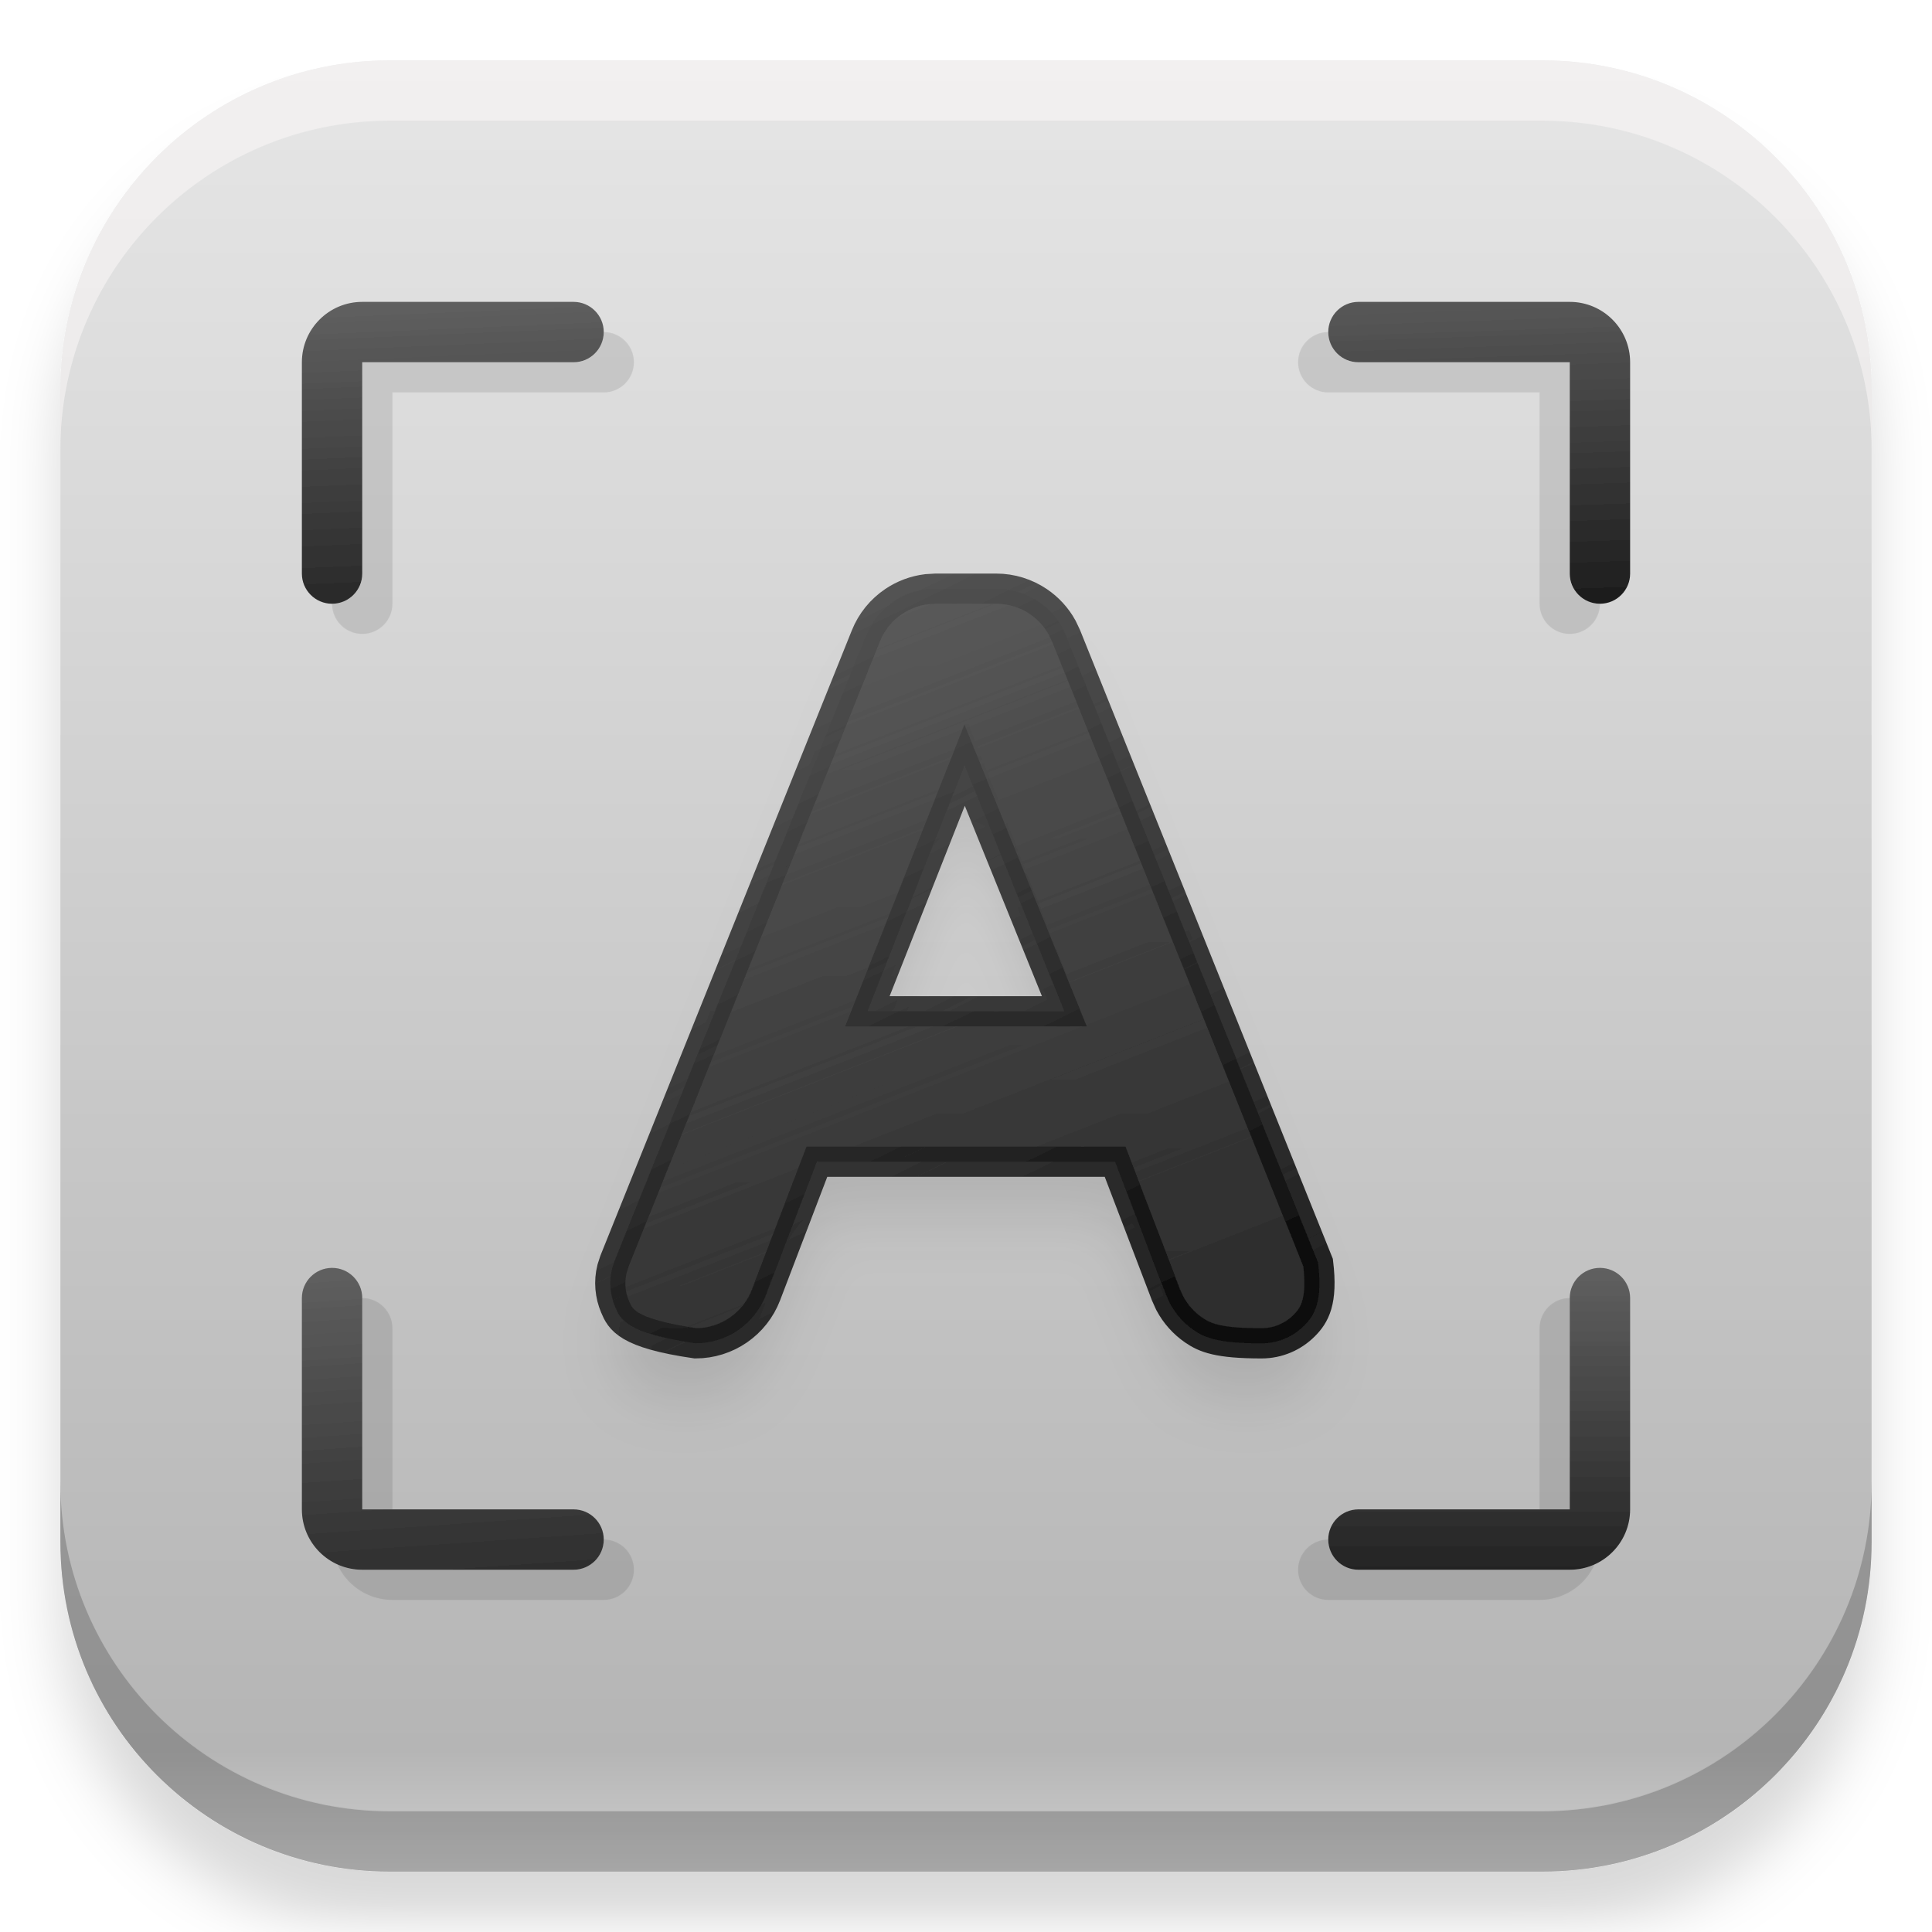
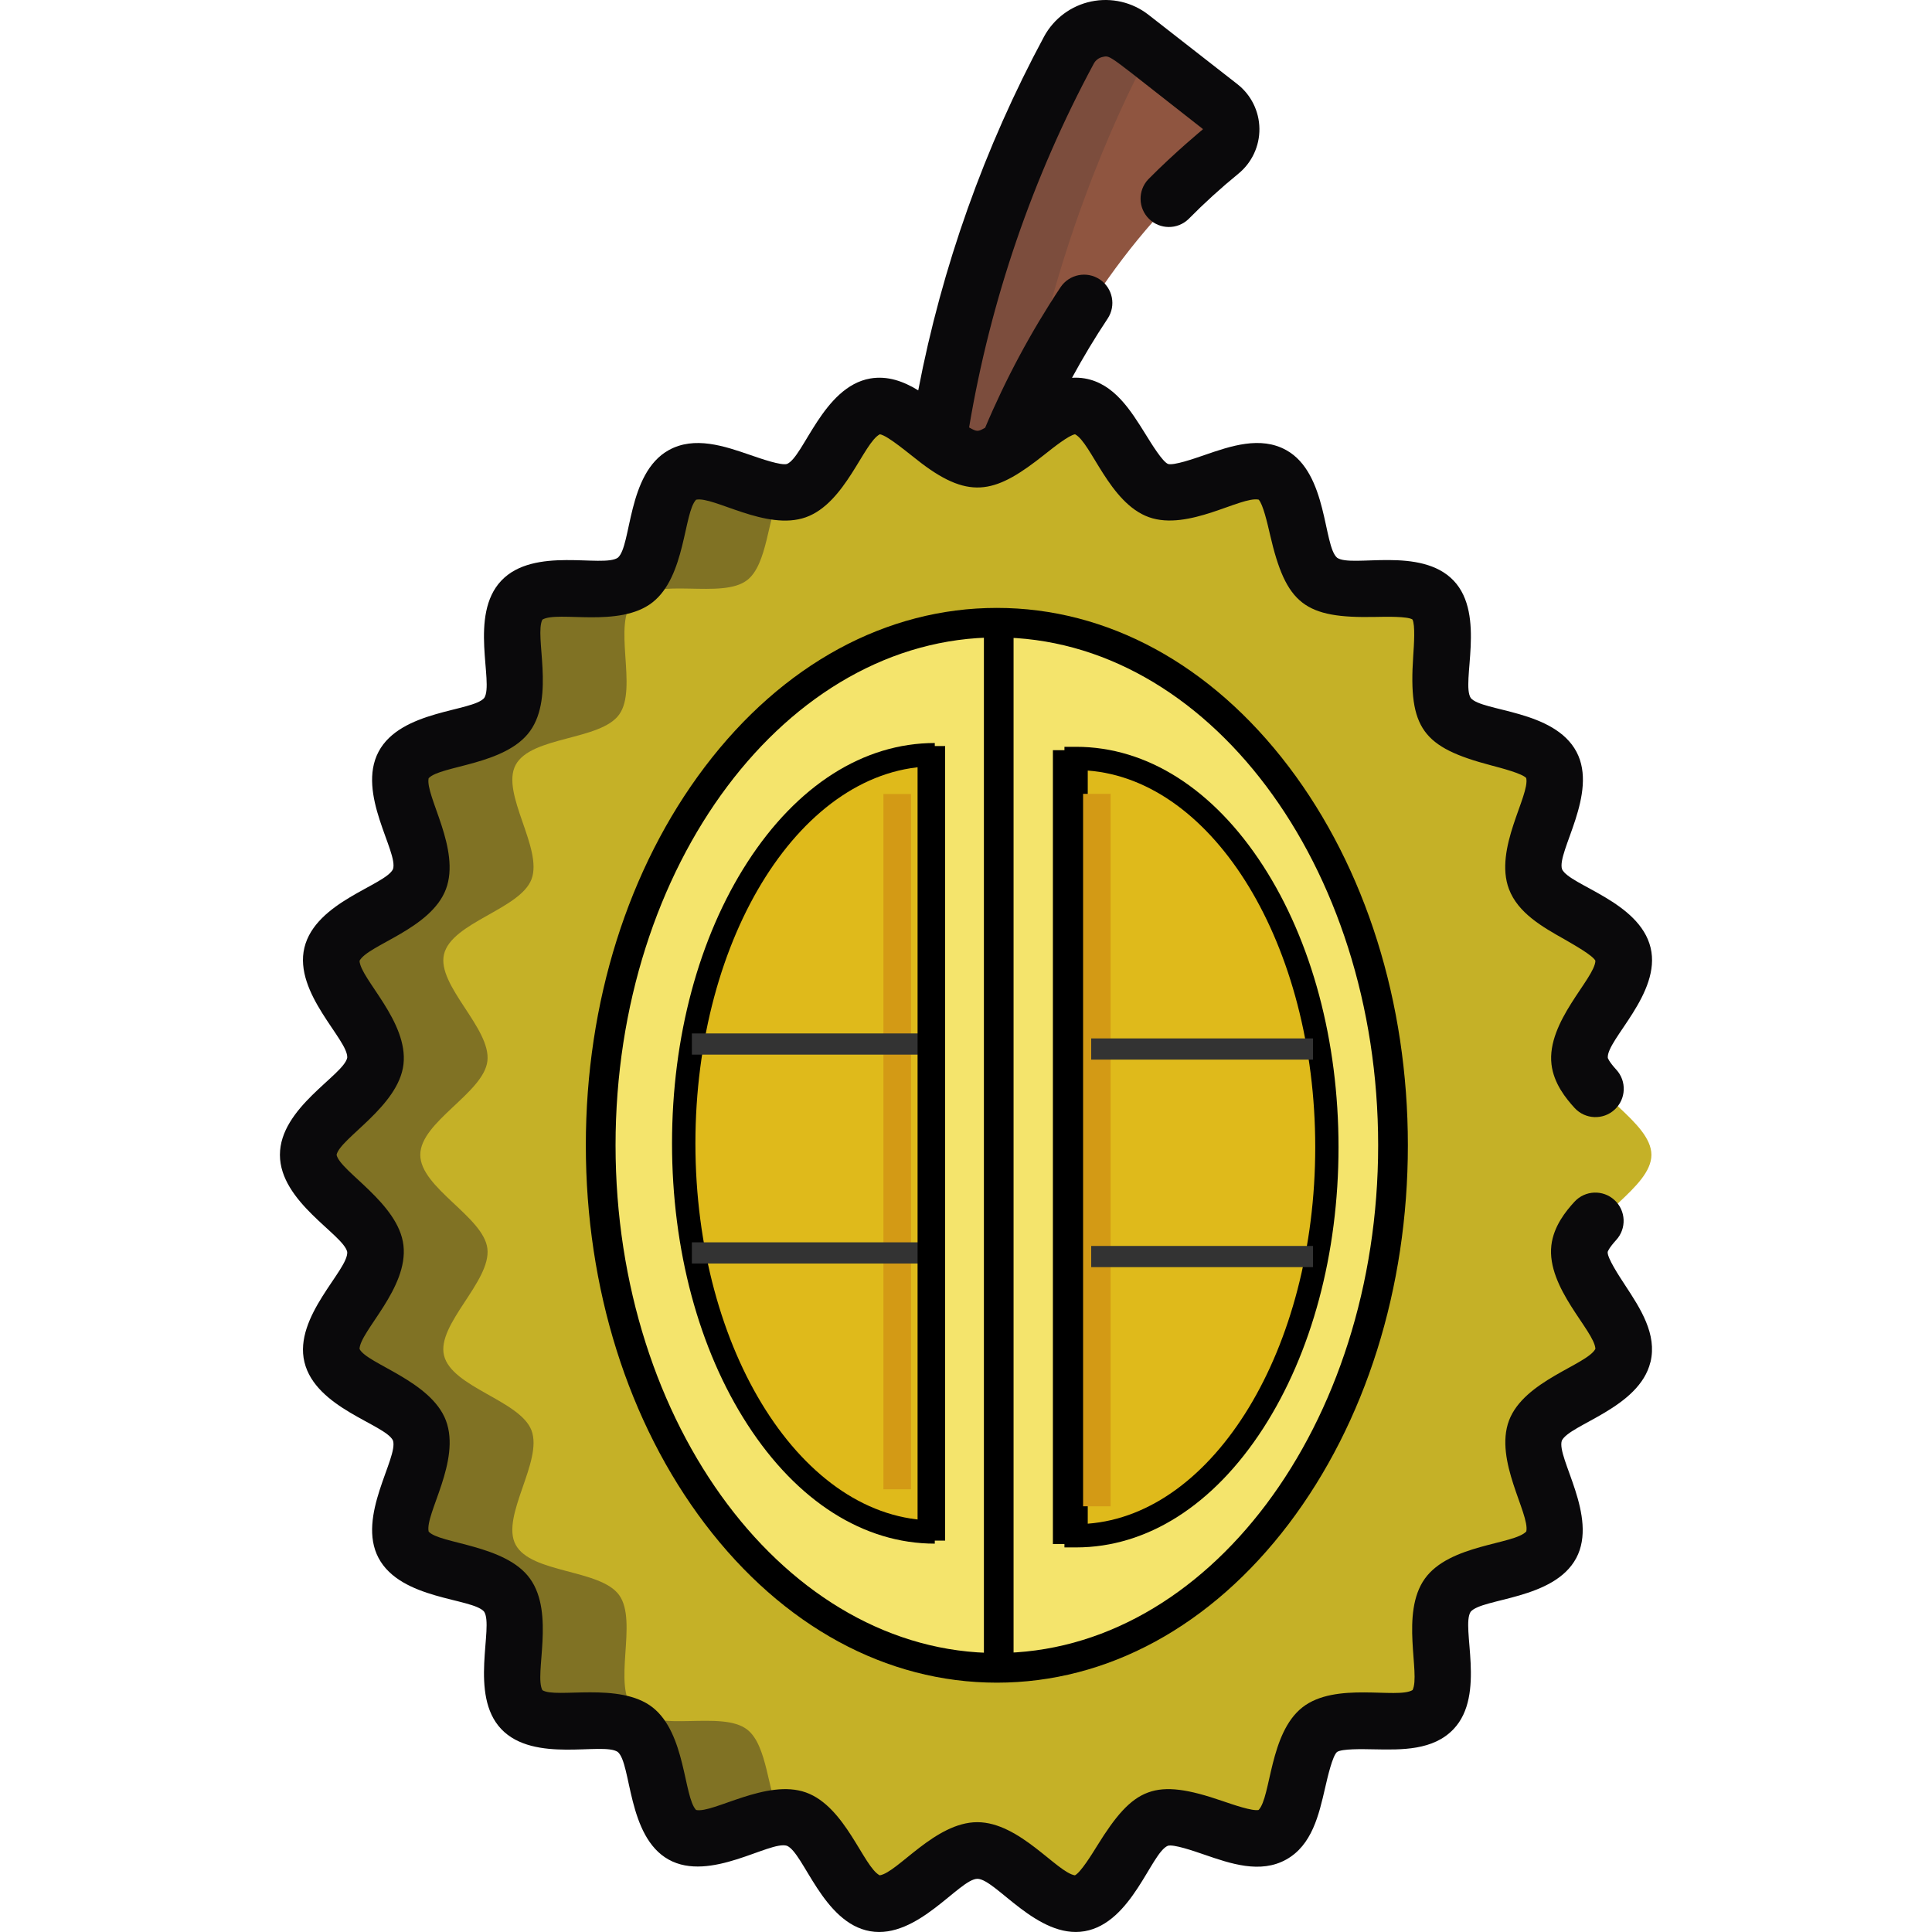
- <svg xmlns="http://www.w3.org/2000/svg" xmlns:xlink="http://www.w3.org/1999/xlink" width="32px" height="32px" viewBox="0 0 32 32" version="1.1">
-   <defs>
-     <filter x="-12.5%" y="-12.5%" width="125.0%" height="125.0%" filterUnits="objectBoundingBox" id="filter-1">
-       <feOffset dx="0" dy="1" in="SourceAlpha" result="shadowOffsetOuter1" />
-       <feGaussianBlur stdDeviation="0.5" in="shadowOffsetOuter1" result="shadowBlurOuter1" />
-       <feColorMatrix values="0 0 0 0 0   0 0 0 0 0   0 0 0 0 0  0 0 0 0.15 0" type="matrix" in="shadowBlurOuter1" result="shadowMatrixOuter1" />
-       <feMerge>
-         <feMergeNode in="shadowMatrixOuter1" />
-         <feMergeNode in="SourceGraphic" />
-       </feMerge>
-     </filter>
-     <linearGradient x1="50%" y1="-9.365%" x2="50%" y2="100%" id="linearGradient-2">
-       <stop stop-color="#EBEBEB" offset="0%" />
-       <stop stop-color="#B5B5B5" offset="93.928%" />
-       <stop stop-color="#CFCFCF" offset="100%" />
-     </linearGradient>
-     <path d="M25.545,1 C28.558,1 31,3.442 31,6.455 L31,25.545 C31,28.558 28.558,31 25.545,31 L6.455,31 C3.442,31 1,28.558 1,25.545 L1,6.455 C1,3.442 3.442,1 6.455,1 L25.545,1 Z" id="path-3" />
-     <filter x="-1.7%" y="-1.7%" width="103.3%" height="103.3%" filterUnits="objectBoundingBox" id="filter-4">
-       <feOffset dx="0" dy="-1" in="SourceAlpha" result="shadowOffsetInner1" />
-       <feComposite in="shadowOffsetInner1" in2="SourceAlpha" operator="arithmetic" k2="-1" k3="1" result="shadowInnerInner1" />
-       <feColorMatrix values="0 0 0 0 0   0 0 0 0 0   0 0 0 0 0  0 0 0 0.2 0" type="matrix" in="shadowInnerInner1" result="shadowMatrixInner1" />
-       <feOffset dx="0" dy="1" in="SourceAlpha" result="shadowOffsetInner2" />
-       <feComposite in="shadowOffsetInner2" in2="SourceAlpha" operator="arithmetic" k2="-1" k3="1" result="shadowInnerInner2" />
-       <feColorMatrix values="0 0 0 0 0.993   0 0 0 0 0.981   0 0 0 0 0.981  0 0 0 0.5 0" type="matrix" in="shadowInnerInner2" result="shadowMatrixInner2" />
-       <feMerge>
-         <feMergeNode in="shadowMatrixInner1" />
-         <feMergeNode in="shadowMatrixInner2" />
-       </feMerge>
-     </filter>
-     <linearGradient x1="24.89%" y1="0%" x2="63.18%" y2="103.312%" id="linearGradient-5">
-       <stop stop-color="#5F5F5F" offset="0%" />
-       <stop stop-color="#000000" stop-opacity="0.769" offset="100%" />
-     </linearGradient>
-     <linearGradient x1="18.536%" y1="0%" x2="66.72%" y2="103.965%" id="linearGradient-6">
-       <stop stop-color="#575757" offset="0%" />
-       <stop stop-color="#090909" stop-opacity="0.853" offset="100%" />
-     </linearGradient>
-     <path d="M12.455,21.357 L13.358,18.992 L13.358,18.992 L18.642,18.992 L19.545,21.357 C19.693,21.744 20.065,22 20.479,22 L20.895,22 C21.308,22 21.642,21.666 21.642,21.254 C21.642,21.158 21.624,21.064 21.588,20.975 L17.427,10.627 C17.275,10.248 16.908,10 16.5,10 L15.5,10 C15.092,10 14.725,10.248 14.573,10.627 L10.412,20.975 C10.258,21.358 10.444,21.792 10.826,21.946 C10.915,21.982 11.009,22 11.105,22 L11.521,22 C11.935,22 12.307,21.744 12.455,21.357 Z M18,17 L14,17 L15.974,12 L16.044,12 L18,17 Z" id="path-7" />
-     <filter x="-17.9%" y="-12.5%" width="135.4%" height="141.7%" filterUnits="objectBoundingBox" id="filter-8">
-       <feMorphology radius="0.5" operator="dilate" in="SourceAlpha" result="shadowSpreadOuter1" />
-       <feOffset dx="0" dy="1" in="shadowSpreadOuter1" result="shadowOffsetOuter1" />
-       <feGaussianBlur stdDeviation="0.5" in="shadowOffsetOuter1" result="shadowBlurOuter1" />
-       <feComposite in="shadowBlurOuter1" in2="SourceAlpha" operator="out" result="shadowBlurOuter1" />
-       <feColorMatrix values="0 0 0 0 0   0 0 0 0 0   0 0 0 0 0  0 0 0 0.1 0" type="matrix" in="shadowBlurOuter1" />
-     </filter>
-     <linearGradient x1="68.327%" y1="-18.087%" x2="76.29%" y2="168.66%" id="linearGradient-9">
-       <stop stop-color="#696969" offset="0%" />
-       <stop stop-color="#010101" offset="100%" />
-     </linearGradient>
-     <path d="M9.5,5 C9.776,5 10,5.224 10,5.5 C10,5.776 9.776,6 9.5,6 L6,6 L6,9.5 C6,9.776 5.776,10 5.5,10 C5.224,10 5,9.776 5,9.5 L5,6 C5,5.448 5.448,5 6,5 L9.5,5 Z" id="path-10" />
-     <filter x="-5.0%" y="-5.0%" width="120.0%" height="120.0%" filterUnits="objectBoundingBox" id="filter-11">
-       <feOffset dx="0.5" dy="0.5" in="SourceAlpha" result="shadowOffsetOuter1" />
-       <feComposite in="shadowOffsetOuter1" in2="SourceAlpha" operator="out" result="shadowOffsetOuter1" />
-       <feColorMatrix values="0 0 0 0 0   0 0 0 0 0   0 0 0 0 0  0 0 0 0.1 0" type="matrix" in="shadowOffsetOuter1" />
-     </filter>
-     <linearGradient x1="-31.311%" y1="41.235%" x2="148.433%" y2="35.05%" id="linearGradient-12">
-       <stop stop-color="#696969" offset="0%" />
-       <stop stop-color="#010101" offset="100%" />
-     </linearGradient>
-     <path d="M26.5,5 C26.776,5 27,5.224 27,5.5 C27,5.776 26.776,6 26.5,6 L23,6 L23,9.5 C23,9.776 22.776,10 22.5,10 C22.224,10 22,9.776 22,9.5 L22,6 C22,5.448 22.448,5 23,5 L26.5,5 Z" id="path-13" />
-     <filter x="-5.0%" y="-5.0%" width="120.0%" height="120.0%" filterUnits="objectBoundingBox" id="filter-14">
-       <feOffset dx="0.5" dy="0.5" in="SourceAlpha" result="shadowOffsetOuter1" />
-       <feComposite in="shadowOffsetOuter1" in2="SourceAlpha" operator="out" result="shadowOffsetOuter1" />
-       <feColorMatrix values="0 0 0 0 0   0 0 0 0 0   0 0 0 0 0  0 0 0 0.1 0" type="matrix" in="shadowOffsetOuter1" />
-     </filter>
-     <linearGradient x1="34.77%" y1="121.806%" x2="50%" y2="-99.136%" id="linearGradient-15">
-       <stop stop-color="#696969" offset="0%" />
-       <stop stop-color="#010101" offset="100%" />
-     </linearGradient>
-     <path d="M9.5,21 C9.776,21 10,21.224 10,21.5 C10,21.776 9.776,22 9.5,22 L6,22 L6,25.5 C6,25.776 5.776,26 5.5,26 C5.224,26 5,25.776 5,25.5 L5,22 C5,21.448 5.448,21 6,21 L9.5,21 Z" id="path-16" />
-     <filter x="-5.0%" y="-15.0%" width="120.0%" height="120.0%" filterUnits="objectBoundingBox" id="filter-17">
-       <feOffset dx="0.5" dy="-0.5" in="SourceAlpha" result="shadowOffsetOuter1" />
-       <feComposite in="shadowOffsetOuter1" in2="SourceAlpha" operator="out" result="shadowOffsetOuter1" />
-       <feColorMatrix values="0 0 0 0 0   0 0 0 0 0   0 0 0 0 0  0 0 0 0.1 0" type="matrix" in="shadowOffsetOuter1" />
-     </filter>
-     <linearGradient x1="114.762%" y1="44.368%" x2="-58.052%" y2="44.368%" id="linearGradient-18">
-       <stop stop-color="#696969" offset="0%" />
-       <stop stop-color="#010101" offset="100%" />
-     </linearGradient>
-     <path d="M26.5,21 C26.776,21 27,21.224 27,21.5 C27,21.776 26.776,22 26.5,22 L23,22 L23,25.5 C23,25.776 22.776,26 22.5,26 C22.224,26 22,25.776 22,25.5 L22,22 C22,21.448 22.448,21 23,21 L26.5,21 Z" id="path-19" />
-     <filter x="-15.0%" y="-5.0%" width="120.0%" height="120.0%" filterUnits="objectBoundingBox" id="filter-20">
-       <feOffset dx="-0.5" dy="0.5" in="SourceAlpha" result="shadowOffsetOuter1" />
-       <feComposite in="shadowOffsetOuter1" in2="SourceAlpha" operator="out" result="shadowOffsetOuter1" />
-       <feColorMatrix values="0 0 0 0 0   0 0 0 0 0   0 0 0 0 0  0 0 0 0.1 0" type="matrix" in="shadowOffsetOuter1" />
-     </filter>
-   </defs>
-   <g id="6.0" stroke="none" stroke-width="1" fill="none" fill-rule="evenodd">
-     <g id="OCR_2（一期）" transform="translate(-550, -274)">
-       <g id="识图" filter="url(#filter-1)" transform="translate(550, 274)">
-         <g id="路径">
-           <use fill="url(#linearGradient-2)" fill-rule="evenodd" xlink:href="#path-3" />
-           <use fill="black" fill-opacity="1" filter="url(#filter-4)" xlink:href="#path-3" />
-         </g>
-         <g id="A" fill-rule="nonzero">
-           <use fill="black" fill-opacity="1" filter="url(#filter-8)" xlink:href="#path-7" />
-           <path stroke="url(#linearGradient-6)" stroke-width="0.5" d="M16.5,9.75 C16.755,9.75 16.997,9.828 17.199,9.964 C17.361,10.074 17.498,10.221 17.594,10.397 L17.659,10.534 L21.832,20.913 C21.911,21.562 21.772,21.786 21.6,21.958 C21.42,22.138 21.171,22.25 20.895,22.25 C20.175,22.25 19.957,22.158 19.771,22.03 C19.607,21.917 19.471,21.766 19.375,21.586 L19.312,21.446 L18.47,19.242 L13.53,19.242 L12.688,21.446 C12.596,21.688 12.434,21.889 12.229,22.03 C12.025,22.17 11.78,22.25 11.521,22.25 C10.376,22.084 10.277,21.853 10.188,21.644 C10.105,21.449 10.083,21.227 10.138,21.011 L10.18,20.882 L14.341,10.534 C14.436,10.297 14.598,10.101 14.801,9.964 C14.962,9.855 15.15,9.783 15.349,9.759 L15.5,9.75 L16.5,9.75 Z M15.977,12.673 L14.367,16.75 L17.629,16.75 L15.977,12.673 Z" fill="url(#linearGradient-5)" fill-rule="evenodd" />
-         </g>
-         <g id="形状结合" fill-rule="nonzero">
-           <use fill="black" fill-opacity="1" filter="url(#filter-11)" xlink:href="#path-10" />
-           <use fill="url(#linearGradient-9)" xlink:href="#path-10" />
-         </g>
-         <g id="形状结合" fill-rule="nonzero" transform="translate(24.5, 7.5) rotate(-270) translate(-24.5, -7.5) ">
-           <use fill="black" fill-opacity="1" filter="url(#filter-14)" xlink:href="#path-13" />
-           <use fill="url(#linearGradient-12)" xlink:href="#path-13" />
-         </g>
-         <g id="形状结合" fill-rule="nonzero" transform="translate(7.5, 23.5) scale(1, -1) translate(-7.5, -23.5) ">
-           <use fill="black" fill-opacity="1" filter="url(#filter-17)" xlink:href="#path-16" />
-           <use fill="url(#linearGradient-15)" xlink:href="#path-16" />
-         </g>
-         <g id="形状结合" fill-rule="nonzero" transform="translate(24.5, 23.5) scale(1, -1) rotate(-270) translate(-24.5, -23.5) ">
-           <use fill="black" fill-opacity="1" filter="url(#filter-20)" xlink:href="#path-19" />
-           <use fill="url(#linearGradient-18)" xlink:href="#path-19" />
-         </g>
-       </g>
-     </g>
-   </g>
+ <svg xmlns="http://www.w3.org/2000/svg" version="1.1" height="1024" width="1024" viewBox="0 0 1024 1024">
+   <path d="M536.671 240.906c22.04-53.398 57.07-115.083 112.714-160.465a15.382 15.382 0 0 0-0.269-24.038l-47.055-36.714a22.062 22.062 0 0 0-32.953 6.826c-19.413 35.614-55.015 115.15-69.196 211.079 15.775 12.025 22.983 12.788 36.782 3.368" fill="#8F5540" />
+   <path d="M609.819 26.515c0.101-0.191 0.225-0.348 0.337-0.539l-8.061-6.287a22.062 22.062 0 0 0-32.953 6.826c-19.413 35.614-55.015 115.15-69.196 211.079 15.719 12.014 22.983 12.788 36.782 3.368q2.537-6.153 5.322-12.44c14.933-91.887 48.93-167.538 67.77-202.007" fill="#7C4D3D" />
+   <path d="M875.284 612.09c0 17.493-33.582 32.807-35.569 49.682-2.043 17.347 26.946 40.083 22.994 56.621-4.109 16.965-40.363 23.836-46.381 39.779-6.153 16.314 16.426 45.472 8.432 60.528-8.174 15.382-44.978 12.889-54.903 26.767-10.105 14.158 4.008 48.279-7.758 60.629-11.969 12.597-46.651 0.101-60.124 10.644-13.653 10.677-10.015 47.392-25.015 55.734s-44.225-14.113-60.472-8.32-24.555 41.677-41.654 44.641c-16.774 2.919-36.759-28.002-54.252-28.002s-37.478 30.921-54.252 28.002c-17.1-2.975-25.498-38.87-41.654-44.641s-45.382 16.707-60.472 8.32S352.831 927.406 339.234 916.74c-13.473-10.543-48.155 1.954-60.124-10.644-11.767-12.35 2.369-46.46-7.758-60.629-9.925-13.877-46.729-11.385-54.903-26.767-8.005-15.056 14.596-44.214 8.432-60.528-6.063-15.921-42.328-22.758-46.426-39.768-3.997-16.538 25.038-39.297 22.994-56.621-1.987-16.841-35.569-32.19-35.569-49.693s33.582-32.807 35.569-49.682c2.043-17.347-26.946-40.083-22.994-56.621 4.109-16.965 40.363-23.836 46.381-39.779 6.153-16.314-16.426-45.472-8.432-60.528 8.174-15.382 44.978-12.889 54.903-26.767 10.105-14.158-4.008-48.279 7.758-60.629 11.969-12.597 46.651-0.101 60.124-10.644 13.653-10.677 10.015-47.392 25.015-55.734s44.225 14.113 60.472 8.32 24.555-41.666 41.654-44.641c16.774-2.908 36.759 28.002 54.252 28.002s37.478-30.921 54.252-28.002c17.1 2.975 25.498 38.87 41.654 44.641s45.382-16.707 60.472-8.308 11.362 45.056 25.015 55.734c13.473 10.543 48.155-1.954 60.124 10.644 11.767 12.35-2.369 46.46 7.758 60.629 9.925 13.877 46.729 11.385 54.903 26.767 8.005 15.056-14.596 44.214-8.432 60.528 6.018 15.943 42.272 22.814 46.381 39.779 3.997 16.538-25.038 39.297-22.994 56.621 1.987 16.841 35.569 32.19 35.569 49.693" fill="#C5B127" />
+   <path d="M396.068 916.74c-13.473-10.543-48.155 1.954-60.124-10.644-11.767-12.35 2.369-46.46-7.758-60.629-9.925-13.877-46.729-11.385-54.903-26.767-8.005-15.056 14.596-44.214 8.432-60.528-6.018-15.932-42.272-22.814-46.381-39.779-3.997-16.538 25.038-39.297 22.994-56.621-1.987-16.841-35.569-32.19-35.569-49.693s33.582-32.807 35.569-49.682c2.043-17.347-26.946-40.083-22.994-56.621 4.109-16.965 40.363-23.836 46.381-39.779 6.153-16.314-16.426-45.472-8.432-60.528 8.174-15.382 44.978-12.889 54.903-26.767 10.105-14.158-4.008-48.279 7.758-60.629 11.969-12.597 46.651-0.101 60.124-10.644 10.7-8.365 10.79-32.706 17.526-46.875-16.258-2.515-37.332-15.573-49.401-8.859-15 8.342-11.362 45.056-25.015 55.734-13.473 10.543-48.155-1.954-60.124 10.644-11.767 12.35 2.369 46.46-7.758 60.629-9.925 13.877-46.729 11.385-54.903 26.767-8.005 15.056 14.596 44.214 8.432 60.528-6.018 15.943-42.272 22.814-46.381 39.779-3.997 16.538 25.038 39.297 22.994 56.621-1.987 16.841-35.569 32.19-35.569 49.682s33.582 32.807 35.569 49.693c2.043 17.347-26.946 40.083-22.994 56.621 4.109 16.965 40.363 23.836 46.381 39.779 6.153 16.314-16.426 45.472-8.432 60.528 8.174 15.382 44.978 12.889 54.903 26.767 10.105 14.158-4.008 48.279 7.758 60.629 11.969 12.597 46.651 0.101 60.124 10.644 13.653 10.677 10.015 47.392 25.015 55.734 12.07 6.737 33.144-6.344 49.401-8.859-6.737-14.158-6.838-38.499-17.526-46.875" fill="#807224" />
+   <path d="M874.79 721.941c3.582-14.798-5.389-28.462-13.293-40.52-3.368-5.131-9.633-14.686-9.397-17.807 0-0.191 0.516-1.976 4.491-6.355a15 15 0 0 0-22.073-20.322c-4.693 5.097-11.07 13.046-12.261 23.095-2.627 22.612 22.859 45.326 23.342 54.892-4.424 8.443-37.815 16.841-45.786 37.96s11.082 49.401 9.162 58.81c-6.433 7.017-40.711 6.737-53.803 25.06s-2.189 50.434-6.478 59.012c-8.129 4.884-40.835-4.615-58.383 9.162s-16.583 47.437-23.23 54.398c-3.312 0.707-13.473-2.818-19.087-4.727-36.097-12.451-47.156-7.489-66.4 23.578-3.11 5.019-8.825 14.237-11.868 15.786-9.532-1.527-29.371-28.17-51.726-28.17s-42.182 26.643-51.726 28.17c-8.623-4.424-18.121-36.434-39.139-43.934-20.782-7.41-49.166 11.228-58.193 9.296-6.624-6.984-5.423-40.577-23.095-54.409-17.459-13.653-51.209-4.491-58.383-9.106-4.401-8.376 6.737-40.588-6.512-59.057-12.912-18.121-48.099-18.458-53.758-24.993-2.055-9.274 17.223-37.478 9.15-58.866C228.418 731.866 194.398 722.839 190.558 714.969c0.303-9.465 25.947-32.234 23.275-54.948C211.24 637.734 180.263 620.893 178.388 612.09c1.875-8.814 32.829-25.633 35.457-47.931 2.65-22.646-22.814-45.337-23.286-54.903 4.412-8.443 37.815-16.841 45.786-37.96s-11.07-49.458-9.162-58.81c6.243-6.804 40.812-6.883 53.803-25.06 13.159-18.391 2.178-50.423 6.478-59.001 8.14-4.884 40.835 4.603 58.383-9.162s16.493-47.437 23.095-54.409c9.296-1.954 37.242 16.774 58.193 9.296S457.674 234.663 466.342 230.172c4.222 0.674 15.472 10.363 21.961 15.292 26.351 19.996 40.127 15.472 65.401-4.615 4.805-3.817 12.766-10.105 16.078-10.677 8.567 4.39 18.177 36.445 39.139 43.934s48.761-11.228 58.193-9.296c2.313 2.436 4.626 12.496 6.029 18.57 8.522 36.972 18.447 44.371 55.723 43.608 6.007-0.124 17.145-0.348 19.761 1.347 1.527 2.908 0.831 13.26 0.404 19.491-2.605 38.342 5.12 48.279 41.205 57.811 5.838 1.538 16.639 4.39 18.694 6.737 2.043 9.24-17.212 37.534-9.15 58.855 4.817 12.755 17.863 20.109 29.371 26.598 5.221 3.031 15.034 8.544 16.448 11.385-0.303 9.454-25.947 32.234-23.275 54.948 1.19 10.049 7.567 17.964 12.261 23.095a15 15 0 0 0 22.073-20.322c-4.098-4.491-4.491-6.265-4.491-6.265-0.752-9.577 28.529-34.21 22.68-58.383-5.917-24.454-42.777-32.953-46.92-41.542-3.02-9.106 19.334-40.273 7.635-62.279-11.901-22.332-49.839-21.209-56.014-28.484-5.277-8.039 8.14-44.102-9.083-62.223-17.414-18.335-53.803-6.737-61.752-12.126-7.41-6.299-4.906-44.753-26.946-57.036-13.72-7.635-29.529-2.189-43.462 2.627-5.67 1.954-16.246 5.614-19.233 4.682-2.908-1.213-8.522-10.284-11.879-15.719-7.859-12.609-16.673-26.946-32.268-29.607a28.664 28.664 0 0 0-6.737-0.337c5.917-10.88 12.193-21.332 18.862-31.336a15 15 0 1 0-24.948-16.662 452.82 452.82 0 0 0-39.959 74.473c-3.84 2.144-4.266 2.246-8.499-0.168A624.647 624.647 0 0 1 579.752 33.689a6.961 6.961 0 0 1 4.76-3.525c4.39-0.921 2.324-1.359 52.86 38.073a0.348 0.348 0 0 1 0.157 0.326S622.495 80.958 608.539 95.104a15 15 0 0 0 21.332 21.074A333.931 333.931 0 0 1 656.358 92.073a30.382 30.382 0 0 0-0.55-47.493L608.764 7.866a37.051 37.051 0 0 0-55.363 11.463 657.005 657.005 0 0 0-66.714 187.568c-7.736-4.749-16.157-7.859-25.43-6.287-25.015 4.345-35.266 41.542-44.124 45.292-3.043 0.943-13.597-2.717-19.267-4.671-13.933-4.805-29.731-10.262-43.462-2.627-22.107 12.35-19.581 50.749-26.946 57.002-8.017 5.445-44.394-6.153-61.752 12.148s-3.795 54.151-9.049 62.178C250.435 377.254 212.362 376.266 200.641 398.44s10.644 53.185 7.657 62.223c-4.143 8.623-41.048 17.257-46.954 41.598-5.827 24.106 23.41 48.941 22.691 58.383C182.048 569.942 148.365 587.075 148.365 612.09S182.048 654.317 184.035 663.557c0.741 9.51-28.518 34.289-22.68 58.383 5.917 24.454 42.777 32.942 46.92 41.542 3.031 9.128-19.334 40.262-7.635 62.279 11.834 22.264 49.761 21.142 55.947 28.451 5.277 8.039-8.151 44.091 9.083 62.223 17.392 18.312 53.814 6.737 61.752 12.126 7.354 6.254 4.963 44.787 26.946 57.036s53.499-10.105 62.695-7.309c8.982 3.761 19.087 40.947 44.158 45.303s47.156-27.665 56.823-27.788c9.712 0.124 31.864 32.1 56.812 27.788 25.15-4.368 35.165-41.542 44.124-45.292 3.043-0.921 13.597 2.717 19.267 4.671 13.933 4.805 29.742 10.262 43.462 2.627s17.358-23.78 20.648-38.073c1.359-5.906 3.896-16.841 6.287-18.93 2.605-1.763 13.237-1.549 19.581-1.415 14.719 0.292 31.437 0.64 42.205-10.734 17.302-18.2 3.784-54.151 9.049-62.178 6.186-7.32 44.203-6.332 55.981-28.496 11.677-21.972-10.633-53.219-7.657-62.212 4.154-8.623 41.048-17.257 46.954-41.609" fill="#0A090B" />
+   <path d="M318.362 606.993a276.996 209.99 90 1 0 419.979 0 276.996 209.99 90 1 0-419.979 0Z" fill="#F4E46C" />
+   <path d="M528.352 891.848c-58.608 0-113.567-29.922-154.75-84.207-40.689-53.679-63.099-124.918-63.099-200.615s22.455-146.936 63.099-200.615c41.183-54.319 96.142-84.207 154.75-84.207s113.567 29.922 154.75 84.207c40.689 53.679 63.099 124.918 63.099 200.615s-22.455 146.936-63.099 200.615c-41.183 54.285-96.142 84.207-154.75 84.207z m0-553.992c-111.456 0-202.097 120.73-202.097 269.137s90.674 269.137 202.097 269.137 202.097-120.73 202.097-269.137-90.64-269.137-202.097-269.137z" />
+   <path d="M521.492 323.148h15.719v559.841h-15.719z" />
+   <path d="M495.455 400.001c-73.507 0-133.092 92.223-133.092 205.993S421.948 811.986 495.455 811.986" fill="#DFBA1B" />
+   <path d="M495.455 818.161c-37.713 0-72.979-22.455-99.297-63.155-25.823-39.892-39.97-92.819-39.97-149.013s14.192-109.121 39.97-149.024c26.317-40.734 61.583-63.155 99.297-63.155v12.35c-69.982 0-126.872 89.641-126.872 199.851s56.935 199.851 126.872 199.851z" />
+   <path d="M468.239 420.839h14.596v368.512h-14.596z" fill="#D39A15" />
+   <path d="M366.708 547.745h128.938v11.228H366.708zM366.708 658.46h128.938v11.228H366.708z" fill="#333333" />
+   <path d="M486.338 395.42h14.596v421.136h-14.596z" />
+   <path d="M570.354 401.955v412.053c73.406 0 132.923-92.223 132.923-205.993S643.76 401.955 570.354 401.955z" fill="#DFBA1B" />
+   <path d="M570.354 820.16h-6.175V395.824h6.175c37.669 0 72.89 22.455 99.173 63.166 25.745 39.892 39.914 92.807 39.914 149.013s-14.18 109.121-39.914 149.013c-26.284 40.722-61.505 63.144-99.173 63.144z m6.175-411.75v399.175c67.029-5.086 120.573-92.661 120.573-199.582s-53.544-194.507-120.573-199.593z" />
+   <path d="M574.059 420.761h14.596v377.606h-14.596z" fill="#D39A15" />
+   <path d="M578.36 550.383h117.564v11.228H578.36z" fill="#333333" />
+   <path d="M578.36 660.38h117.564v11.228H578.36z" fill="#333333" />
+   <path d="M558.06 397.609h14.596V818.386h-14.596z" />
</svg>
